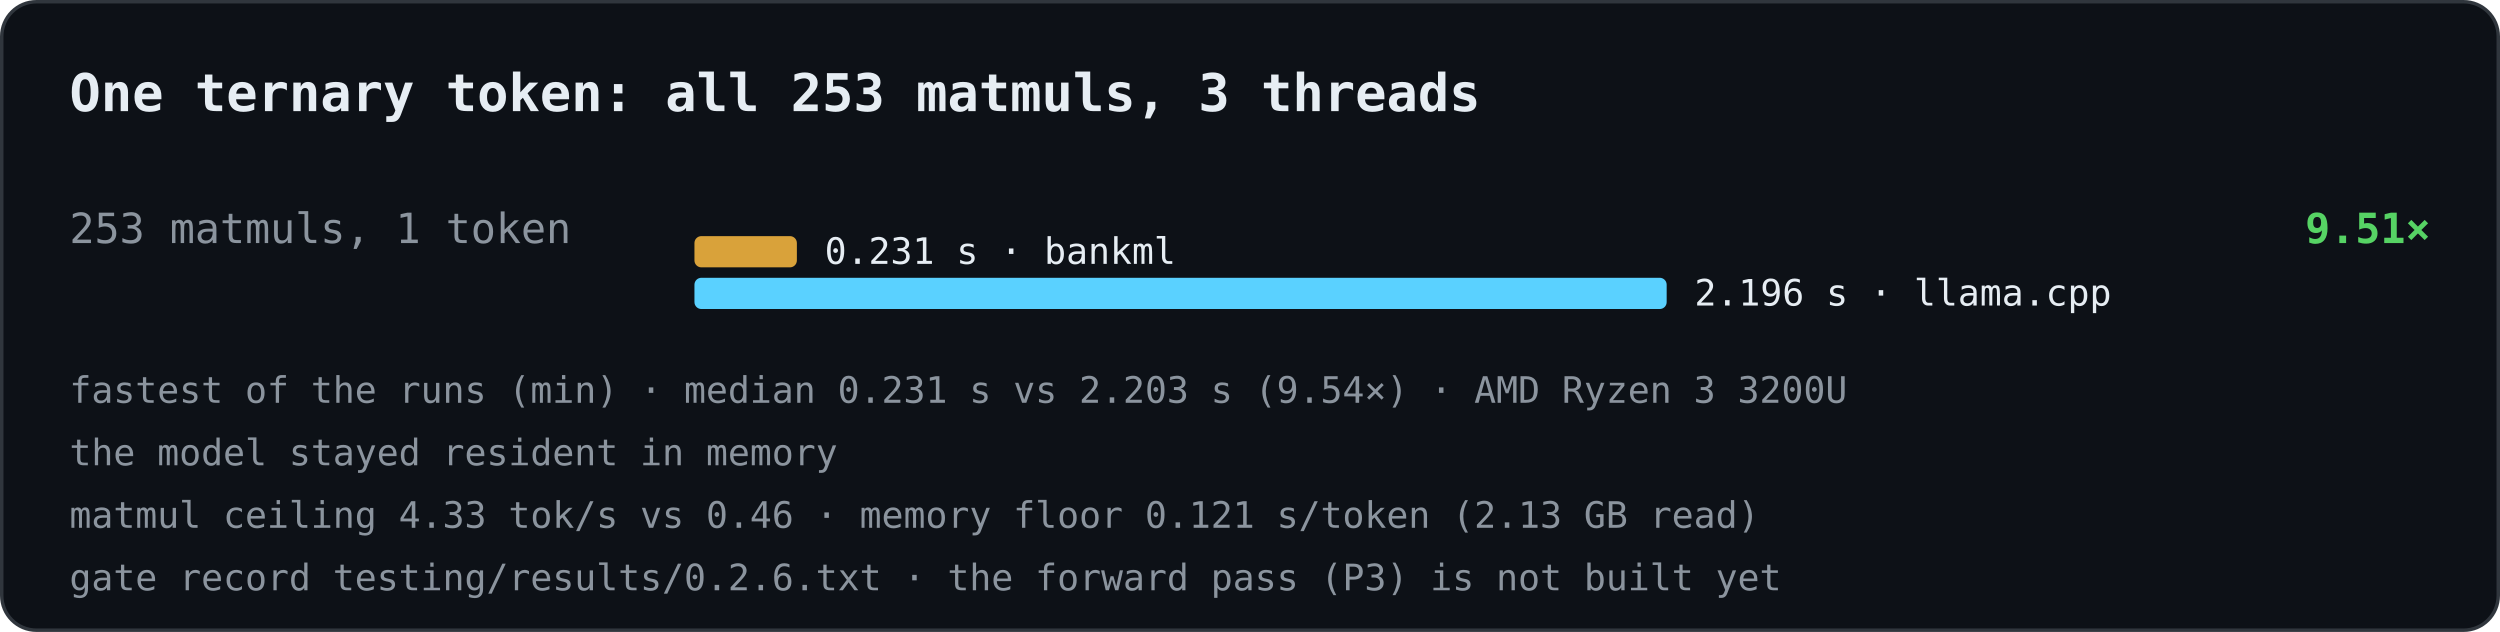
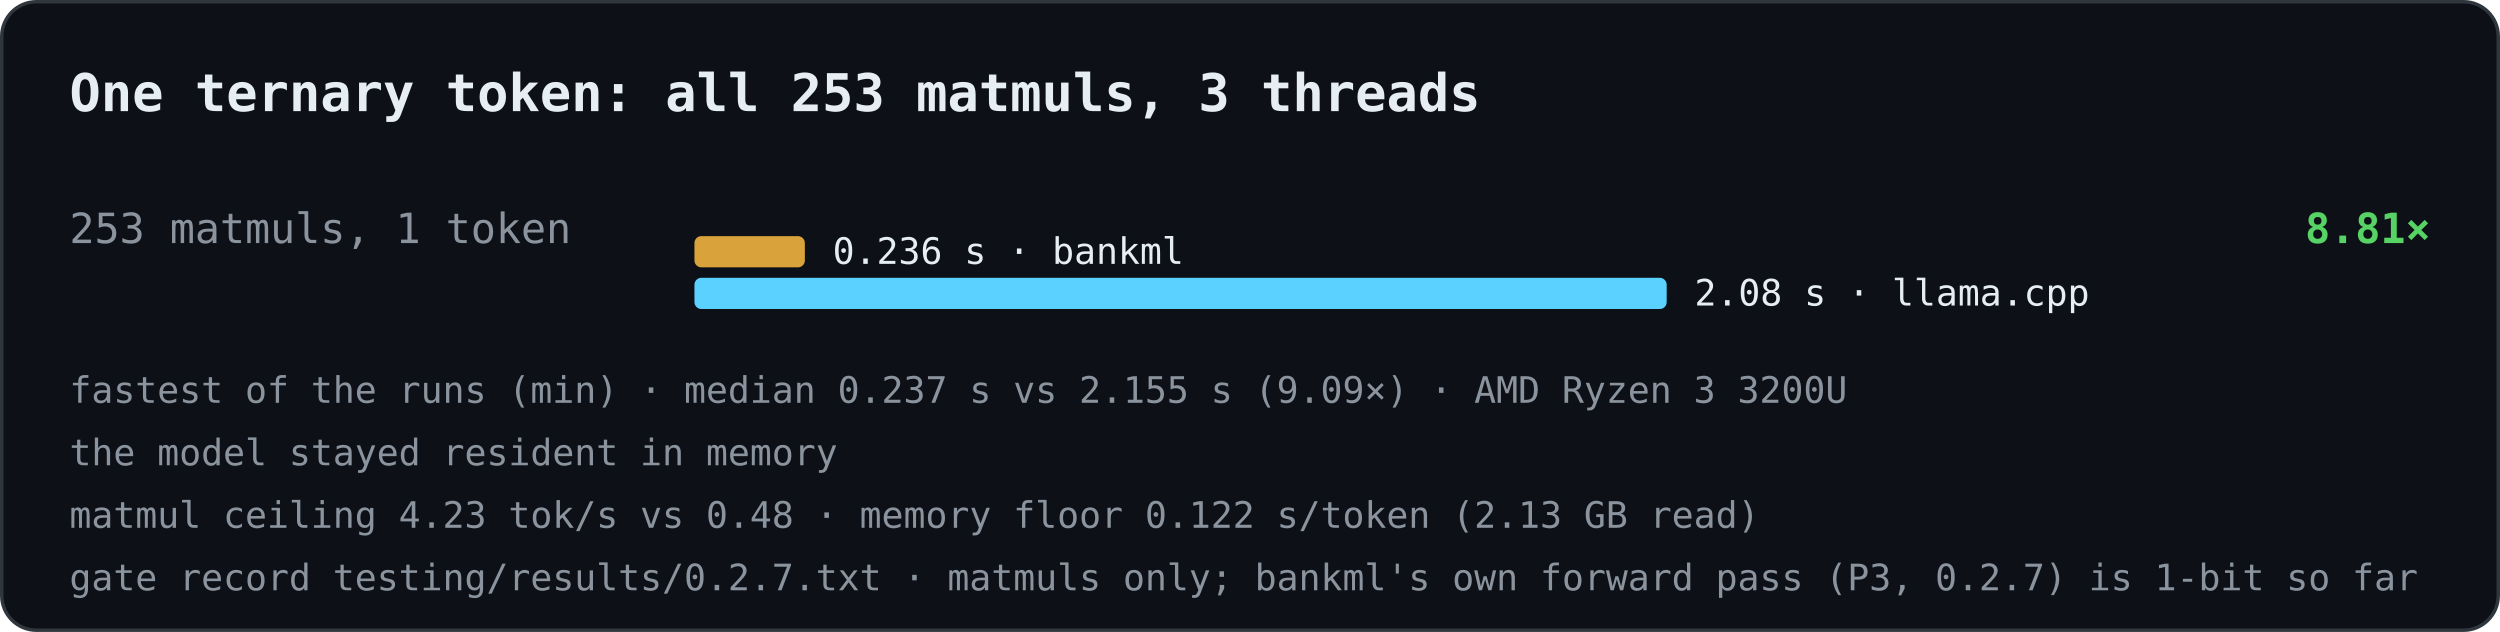
<svg xmlns="http://www.w3.org/2000/svg" width="720" height="182" viewBox="0 0 720 182" role="img" aria-label="One ternary token: all 253 matmuls, 3 threads">
  <rect x="0.5" y="0.5" width="719" height="181" rx="10" fill="#0d1117" stroke="#30363d" />
  <text x="20" y="32" font-family="ui-monospace,SFMono-Regular,Menlo,Consolas,monospace" font-size="15" font-weight="700" text-anchor="start" fill="#e6edf3">One ternary token: all 253 matmuls, 3 threads</text>
  <text x="20" y="70" font-family="ui-monospace,SFMono-Regular,Menlo,Consolas,monospace" font-size="12" font-weight="400" text-anchor="start" fill="#8b949e">253 matmuls, 1 token</text>
-   <rect x="200" y="68" width="29.5" height="9" rx="2" fill="#D9A23A" />
-   <text x="237.5" y="76" font-family="ui-monospace,SFMono-Regular,Menlo,Consolas,monospace" font-size="10.5" font-weight="400" text-anchor="start" fill="#e6edf3">0.231 s · bankml</text>
+   <rect x="200" y="68" width="31.8" height="9" rx="2" fill="#D9A23A" />
+   <text x="239.8" y="76" font-family="ui-monospace,SFMono-Regular,Menlo,Consolas,monospace" font-size="10.5" font-weight="400" text-anchor="start" fill="#e6edf3">0.236 s · bankml</text>
  <rect x="200" y="80" width="280.0" height="9" rx="2" fill="#5AD1FF" />
-   <text x="488.0" y="88" font-family="ui-monospace,SFMono-Regular,Menlo,Consolas,monospace" font-size="10.5" font-weight="400" text-anchor="start" fill="#e6edf3">2.196 s · llama.cpp</text>
-   <text x="700" y="70" font-family="ui-monospace,SFMono-Regular,Menlo,Consolas,monospace" font-size="12" font-weight="700" text-anchor="end" fill="#56D364">9.51×</text>
-   <text x="20" y="116" font-family="ui-monospace,SFMono-Regular,Menlo,Consolas,monospace" font-size="10.5" font-weight="400" text-anchor="start" fill="#8b949e">fastest of the runs (min) · median 0.231 s vs 2.203 s (9.54×) · AMD Ryzen 3 3200U</text>
+   <text x="488.0" y="88" font-family="ui-monospace,SFMono-Regular,Menlo,Consolas,monospace" font-size="10.5" font-weight="400" text-anchor="start" fill="#e6edf3">2.08 s · llama.cpp</text>
+   <text x="700" y="70" font-family="ui-monospace,SFMono-Regular,Menlo,Consolas,monospace" font-size="12" font-weight="700" text-anchor="end" fill="#56D364">8.81×</text>
+   <text x="20" y="116" font-family="ui-monospace,SFMono-Regular,Menlo,Consolas,monospace" font-size="10.5" font-weight="400" text-anchor="start" fill="#8b949e">fastest of the runs (min) · median 0.237 s vs 2.155 s (9.09×) · AMD Ryzen 3 3200U</text>
  <text x="20" y="134" font-family="ui-monospace,SFMono-Regular,Menlo,Consolas,monospace" font-size="10.5" font-weight="400" text-anchor="start" fill="#8b949e">the model stayed resident in memory</text>
-   <text x="20" y="152" font-family="ui-monospace,SFMono-Regular,Menlo,Consolas,monospace" font-size="10.5" font-weight="400" text-anchor="start" fill="#8b949e">matmul ceiling 4.33 tok/s vs 0.46 · memory floor 0.121 s/token (2.13 GB read)</text>
-   <text x="20" y="170" font-family="ui-monospace,SFMono-Regular,Menlo,Consolas,monospace" font-size="10.5" font-weight="400" text-anchor="start" fill="#8b949e">gate record testing/results/0.2.6.txt · the forward pass (P3) is not built yet</text>
+   <text x="20" y="152" font-family="ui-monospace,SFMono-Regular,Menlo,Consolas,monospace" font-size="10.5" font-weight="400" text-anchor="start" fill="#8b949e">matmul ceiling 4.23 tok/s vs 0.48 · memory floor 0.122 s/token (2.13 GB read)</text>
+   <text x="20" y="170" font-family="ui-monospace,SFMono-Regular,Menlo,Consolas,monospace" font-size="10.5" font-weight="400" text-anchor="start" fill="#8b949e">gate record testing/results/0.2.7.txt · matmuls only; bankml's own forward pass (P3, 0.2.7) is 1-bit so far</text>
</svg>
